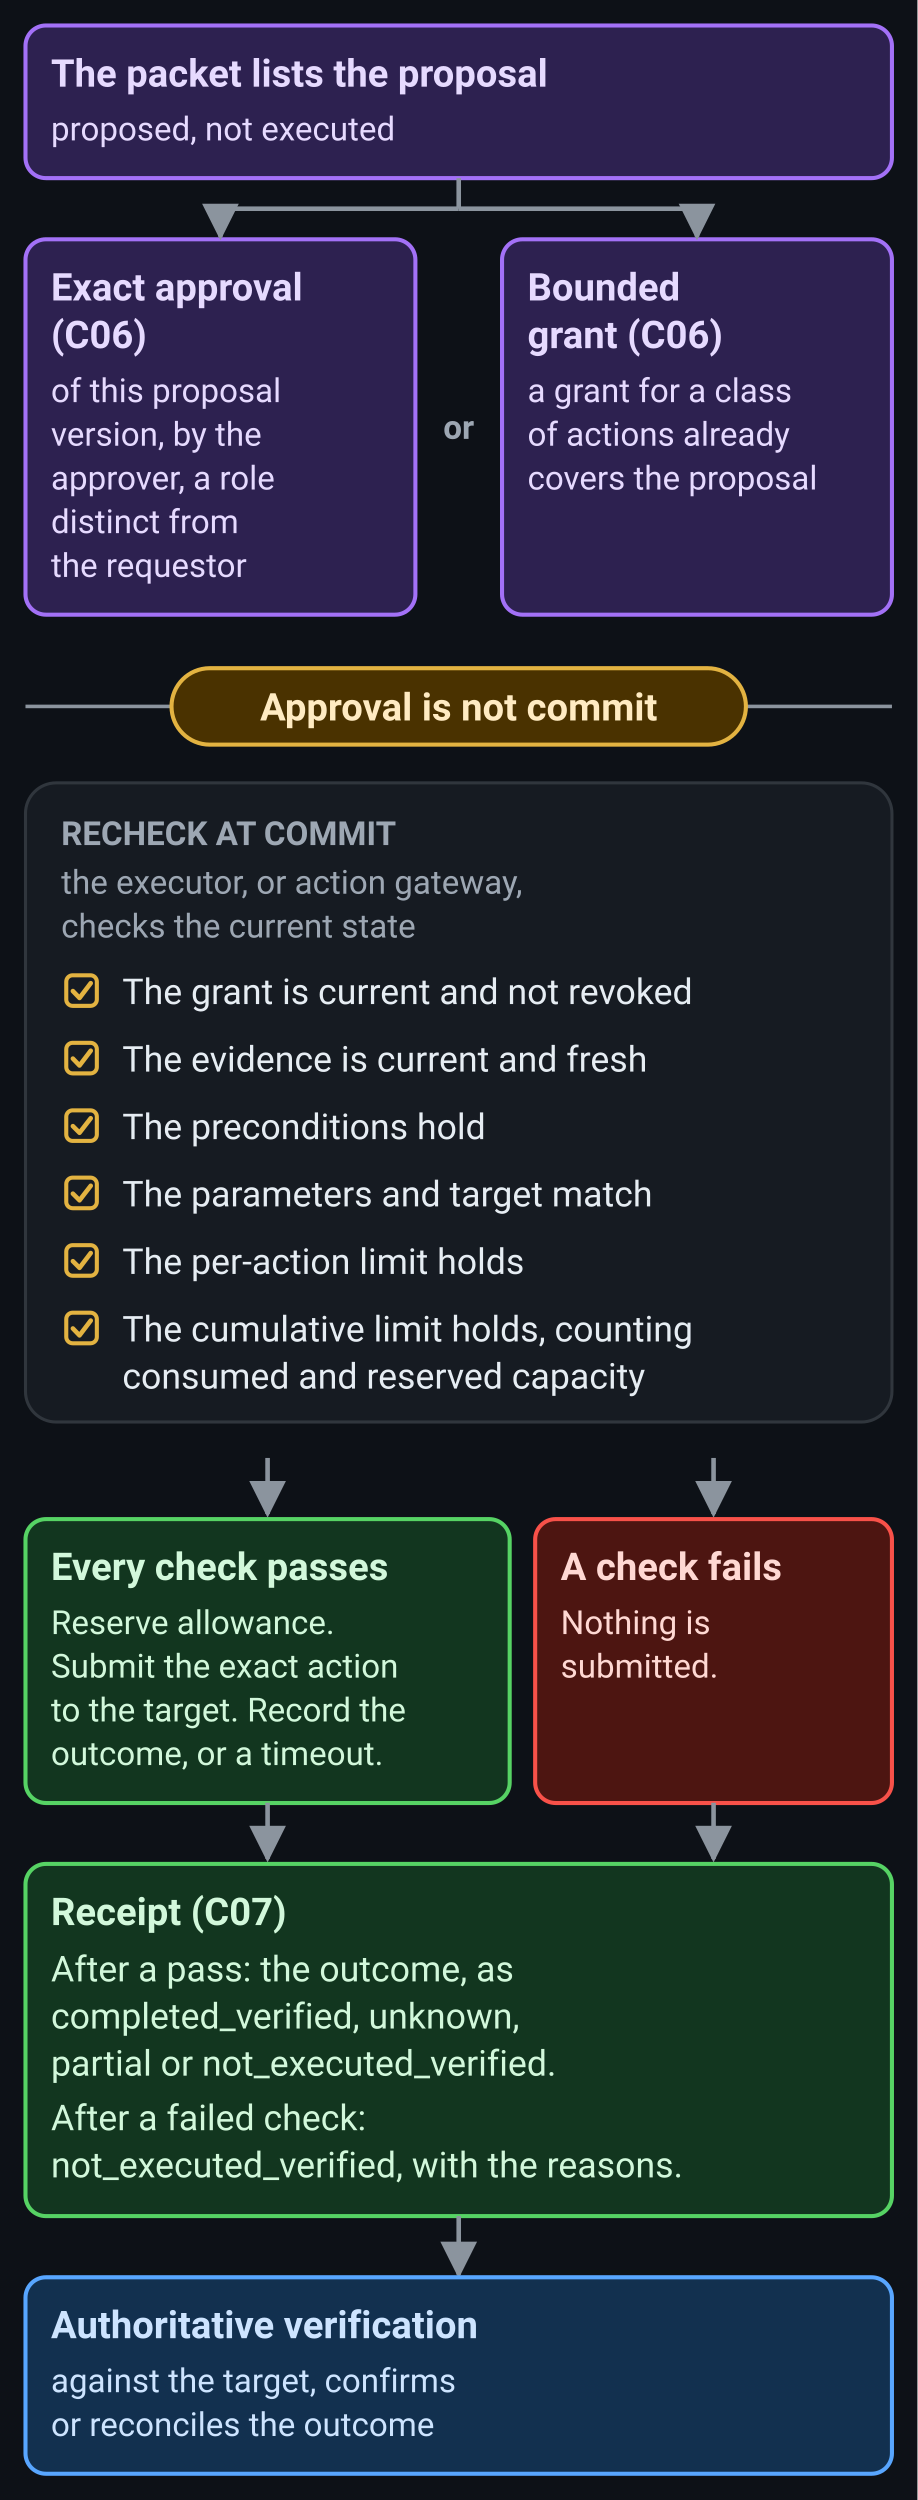
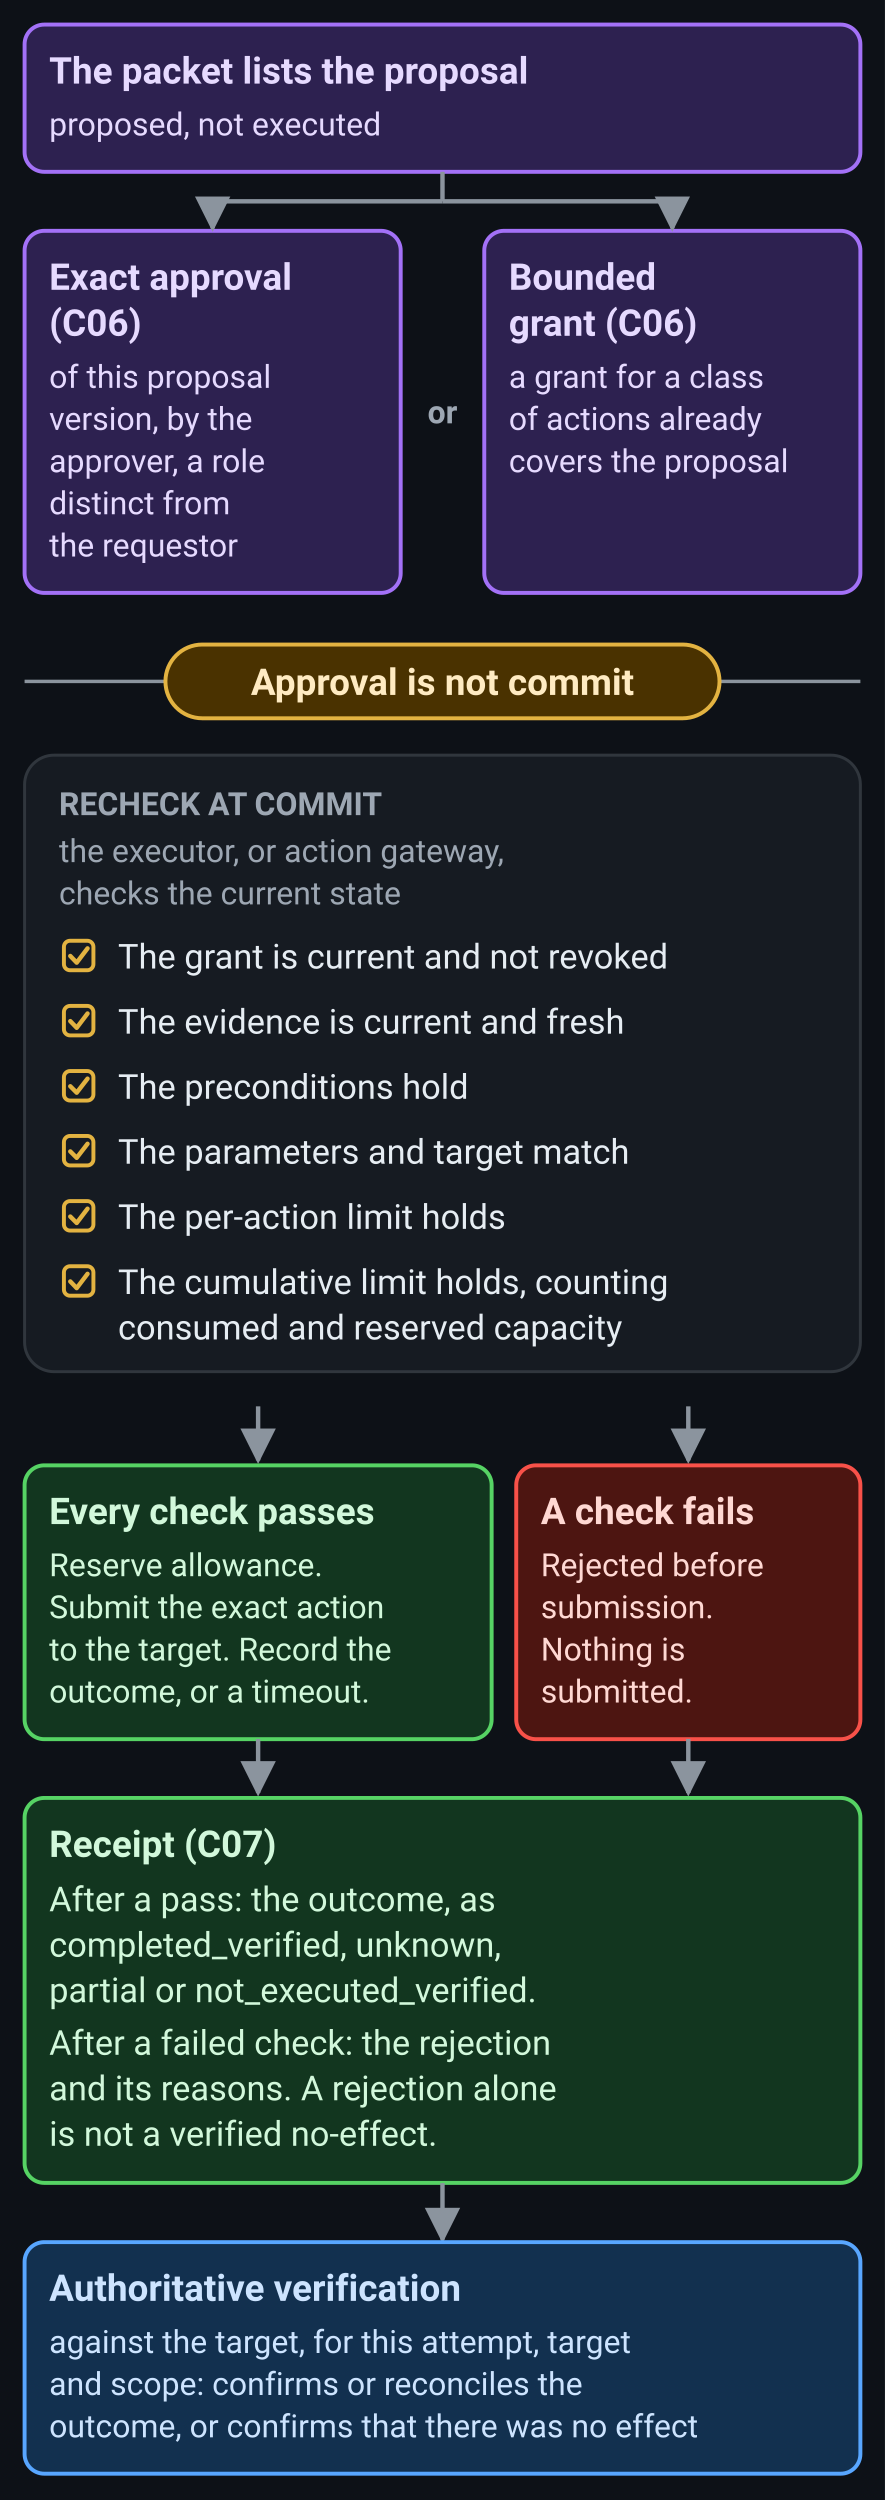
- <svg xmlns="http://www.w3.org/2000/svg" viewBox="0 0 360 981" width="360" height="981" role="img" aria-labelledby="t d" font-family="-apple-system, 'Segoe UI', Roboto, Helvetica, Arial, sans-serif">
+ <svg xmlns="http://www.w3.org/2000/svg" viewBox="0 0 360 1017" width="360" height="1017" role="img" aria-labelledby="t d" font-family="-apple-system, 'Segoe UI', Roboto, Helvetica, Arial, sans-serif">
  <defs>
    <marker id="arr" viewBox="0 0 10 10" refX="9" refY="5" markerWidth="8" markerHeight="8" orient="auto-start-reverse">
      <path d="M0 0 L10 5 L0 10 z" fill="#8b949e" />
    </marker>
    <marker id="arrs" viewBox="0 0 10 10" refX="9" refY="5" markerWidth="5.5" markerHeight="5.5" orient="auto-start-reverse">
      <path d="M0 0 L10 5 L0 10 z" fill="#8b949e" />
    </marker>
  </defs>
-   <rect width="360" height="981" fill="#0d1117" />
+   <rect width="360" height="1017" fill="#0d1117" />
  <rect x="10.0" y="10.0" width="340.0" height="59.9" rx="8" fill="#2D2150" stroke="#A371F7" stroke-width="1.6" />
  <text x="20.0" y="34.0" font-size="15" text-anchor="start" font-weight="700" fill="#E6DAFF">The packet lists the proposal</text>
  <text x="20.0" y="55.1" font-size="13" text-anchor="start" fill="#E6DAFF">proposed, not executed</text>
  <rect x="10.0" y="93.9" width="153.0" height="147.3" rx="8" fill="#2D2150" stroke="#A371F7" stroke-width="1.6" />
  <text x="20.0" y="117.9" font-size="15" text-anchor="start" font-weight="700" fill="#E6DAFF">Exact approval</text>
  <text x="20.0" y="136.6" font-size="15" text-anchor="start" font-weight="700" fill="#E6DAFF">(C06)</text>
  <text x="20.0" y="157.8" font-size="13" text-anchor="start" fill="#E6DAFF">of this proposal</text>
  <text x="20.0" y="174.9" font-size="13" text-anchor="start" fill="#E6DAFF">version, by the</text>
  <text x="20.0" y="192.1" font-size="13" text-anchor="start" fill="#E6DAFF">approver, a role</text>
  <text x="20.0" y="209.2" font-size="13" text-anchor="start" fill="#E6DAFF">distinct from</text>
  <text x="20.0" y="226.4" font-size="13" text-anchor="start" fill="#E6DAFF">the requestor</text>
  <rect x="197.0" y="93.9" width="153.0" height="147.3" rx="8" fill="#2D2150" stroke="#A371F7" stroke-width="1.6" />
  <text x="207.0" y="117.9" font-size="15" text-anchor="start" font-weight="700" fill="#E6DAFF">Bounded</text>
  <text x="207.0" y="136.6" font-size="15" text-anchor="start" font-weight="700" fill="#E6DAFF">grant (C06)</text>
  <text x="207.0" y="157.8" font-size="13" text-anchor="start" fill="#E6DAFF">a grant for a class</text>
  <text x="207.0" y="174.9" font-size="13" text-anchor="start" fill="#E6DAFF">of actions already</text>
  <text x="207.0" y="192.1" font-size="13" text-anchor="start" fill="#E6DAFF">covers the proposal</text>
  <path d="M180.0 69.9 L180.0 81.9" fill="none" stroke="#8b949e" stroke-width="1.8" />
  <path d="M180.0 81.9 L86.5 81.9 L86.5 92.9" fill="none" stroke="#8b949e" stroke-width="1.8" marker-end="url(#arr)" />
  <path d="M180.0 81.9 L273.5 81.9 L273.5 92.9" fill="none" stroke="#8b949e" stroke-width="1.8" marker-end="url(#arr)" />
  <text x="180.0" y="172.2" font-size="13" text-anchor="middle" font-weight="700" fill="#9da7b3">or</text>
  <path d="M10.0 277.2 L350.0 277.2" fill="none" stroke="#8b949e" stroke-width="1.4" />
  <rect x="67.3" y="262.2" width="225.4" height="30.0" rx="15" fill="#4A3200" stroke="#E3B341" stroke-width="1.6" />
  <text x="180.0" y="282.7" font-size="15" text-anchor="middle" font-weight="700" fill="#FFEBC2">Approval is not commit</text>
  <rect x="10.0" y="307.2" width="340.0" height="250.8" rx="12" fill="#161b22" stroke="#30363d" stroke-width="1.2" />
  <text x="24.0" y="331.6" font-size="13" text-anchor="start" font-weight="700" fill="#9da7b3">RECHECK AT COMMIT</text>
  <text x="24.0" y="350.7" font-size="13" text-anchor="start" fill="#9da7b3">the executor, or action gateway,</text>
  <text x="24.0" y="367.9" font-size="13" text-anchor="start" fill="#9da7b3">checks the current state</text>
  <text x="48.0" y="394.0" font-size="14" text-anchor="start" fill="#e6edf3">The grant is current and not revoked</text>
  <rect x="26.0" y="382.7" width="12" height="12" rx="2.5" fill="none" stroke="#E3B341" stroke-width="1.6" />
  <path d="M28.6 388.9 L31.2 391.6 L35.6 385.8" fill="none" stroke="#E3B341" stroke-width="1.8" stroke-linecap="round" stroke-linejoin="round" />
  <text x="48.0" y="420.5" font-size="14" text-anchor="start" fill="#e6edf3">The evidence is current and fresh</text>
  <rect x="26.0" y="409.2" width="12" height="12" rx="2.5" fill="none" stroke="#E3B341" stroke-width="1.6" />
  <path d="M28.6 415.4 L31.2 418.1 L35.6 412.3" fill="none" stroke="#E3B341" stroke-width="1.8" stroke-linecap="round" stroke-linejoin="round" />
  <text x="48.0" y="447.0" font-size="14" text-anchor="start" fill="#e6edf3">The preconditions hold</text>
  <rect x="26.0" y="435.7" width="12" height="12" rx="2.5" fill="none" stroke="#E3B341" stroke-width="1.6" />
  <path d="M28.6 441.9 L31.2 444.5 L35.6 438.8" fill="none" stroke="#E3B341" stroke-width="1.8" stroke-linecap="round" stroke-linejoin="round" />
  <text x="48.0" y="473.4" font-size="14" text-anchor="start" fill="#e6edf3">The parameters and target match</text>
  <rect x="26.0" y="462.1" width="12" height="12" rx="2.5" fill="none" stroke="#E3B341" stroke-width="1.6" />
  <path d="M28.6 468.4 L31.2 471.0 L35.6 465.3" fill="none" stroke="#E3B341" stroke-width="1.8" stroke-linecap="round" stroke-linejoin="round" />
  <text x="48.0" y="499.9" font-size="14" text-anchor="start" fill="#e6edf3">The per-action limit holds</text>
  <rect x="26.0" y="488.6" width="12" height="12" rx="2.5" fill="none" stroke="#E3B341" stroke-width="1.6" />
  <path d="M28.6 494.9 L31.2 497.5 L35.6 491.7" fill="none" stroke="#E3B341" stroke-width="1.8" stroke-linecap="round" stroke-linejoin="round" />
  <text x="48.0" y="526.4" font-size="14" text-anchor="start" fill="#e6edf3">The cumulative limit holds, counting</text>
  <text x="48.0" y="544.9" font-size="14" text-anchor="start" fill="#e6edf3">consumed and reserved capacity</text>
  <rect x="26.0" y="515.1" width="12" height="12" rx="2.5" fill="none" stroke="#E3B341" stroke-width="1.6" />
  <path d="M28.6 521.3 L31.2 524.0 L35.6 518.2" fill="none" stroke="#E3B341" stroke-width="1.8" stroke-linecap="round" stroke-linejoin="round" />
  <path d="M105.0 572.1 L105.0 594.1" fill="none" stroke="#8b949e" stroke-width="1.8" marker-end="url(#arr)" />
  <path d="M280.0 572.1 L280.0 594.1" fill="none" stroke="#8b949e" stroke-width="1.8" marker-end="url(#arr)" />
  <rect x="10.0" y="596.1" width="190.0" height="111.4" rx="8" fill="#12361F" stroke="#56D364" stroke-width="1.6" />
  <text x="20.0" y="620.0" font-size="15" text-anchor="start" font-weight="700" fill="#D2F8DB">Every check passes</text>
  <text x="20.0" y="641.2" font-size="13" text-anchor="start" fill="#D2F8DB">Reserve allowance.</text>
  <text x="20.0" y="658.3" font-size="13" text-anchor="start" fill="#D2F8DB">Submit the exact action</text>
  <text x="20.0" y="675.5" font-size="13" text-anchor="start" fill="#D2F8DB">to the target. Record the</text>
  <text x="20.0" y="692.6" font-size="13" text-anchor="start" fill="#D2F8DB">outcome, or a timeout.</text>
  <rect x="210.0" y="596.1" width="140.0" height="111.4" rx="8" fill="#4D1511" stroke="#F85149" stroke-width="1.6" />
  <text x="220.0" y="620.0" font-size="15" text-anchor="start" font-weight="700" fill="#FFD8D3">A check fails</text>
-   <text x="220.0" y="641.2" font-size="13" text-anchor="start" fill="#FFD8D3">Nothing is</text>
-   <text x="220.0" y="658.3" font-size="13" text-anchor="start" fill="#FFD8D3">submitted.</text>
+   <text x="220.0" y="641.2" font-size="13" text-anchor="start" fill="#FFD8D3">Rejected before</text>
+   <text x="220.0" y="658.3" font-size="13" text-anchor="start" fill="#FFD8D3">submission.</text>
+   <text x="220.0" y="675.5" font-size="13" text-anchor="start" fill="#FFD8D3">Nothing is</text>
+   <text x="220.0" y="692.6" font-size="13" text-anchor="start" fill="#FFD8D3">submitted.</text>
  <path d="M105.0 707.4 L105.0 729.4" fill="none" stroke="#8b949e" stroke-width="1.8" marker-end="url(#arr)" />
  <path d="M280.0 707.4 L280.0 729.4" fill="none" stroke="#8b949e" stroke-width="1.8" marker-end="url(#arr)" />
-   <rect x="10.0" y="731.4" width="340.0" height="138.2" rx="8" fill="#12361F" stroke="#56D364" stroke-width="1.6" />
+   <rect x="10.0" y="731.4" width="340.0" height="156.6" rx="8" fill="#12361F" stroke="#56D364" stroke-width="1.6" />
  <text x="20.0" y="755.4" font-size="15" text-anchor="start" font-weight="700" fill="#D2F8DB">Receipt (C07)</text>
  <text x="20.0" y="777.5" font-size="14" text-anchor="start" fill="#D2F8DB">After a pass: the outcome, as</text>
  <text x="20.0" y="796.0" font-size="14" text-anchor="start" fill="#D2F8DB">completed_verified, unknown,</text>
  <text x="20.0" y="814.5" font-size="14" text-anchor="start" fill="#D2F8DB">partial or not_executed_verified.</text>
-   <text x="20.0" y="835.9" font-size="14" text-anchor="start" fill="#D2F8DB">After a failed check:</text>
-   <text x="20.0" y="854.4" font-size="14" text-anchor="start" fill="#D2F8DB">not_executed_verified, with the reasons.</text>
-   <path d="M180.0 869.6 L180.0 892.6" fill="none" stroke="#8b949e" stroke-width="1.8" marker-end="url(#arr)" />
-   <rect x="10.0" y="893.6" width="340.0" height="77.1" rx="8" fill="#12304F" stroke="#58A6FF" stroke-width="1.6" />
-   <text x="20.0" y="917.5" font-size="15" text-anchor="start" font-weight="700" fill="#CDE4FF">Authoritative verification</text>
-   <text x="20.0" y="938.7" font-size="13" text-anchor="start" fill="#CDE4FF">against the target, confirms</text>
-   <text x="20.0" y="955.9" font-size="13" text-anchor="start" fill="#CDE4FF">or reconciles the outcome</text>
+   <text x="20.0" y="835.9" font-size="14" text-anchor="start" fill="#D2F8DB">After a failed check: the rejection</text>
+   <text x="20.0" y="854.4" font-size="14" text-anchor="start" fill="#D2F8DB">and its reasons. A rejection alone</text>
+   <text x="20.0" y="872.9" font-size="14" text-anchor="start" fill="#D2F8DB">is not a verified no-effect.</text>
+   <path d="M180.0 888.1 L180.0 911.1" fill="none" stroke="#8b949e" stroke-width="1.8" marker-end="url(#arr)" />
+   <rect x="10.0" y="912.1" width="340.0" height="94.2" rx="8" fill="#12304F" stroke="#58A6FF" stroke-width="1.6" />
+   <text x="20.0" y="936.0" font-size="15" text-anchor="start" font-weight="700" fill="#CDE4FF">Authoritative verification</text>
+   <text x="20.0" y="957.2" font-size="13" text-anchor="start" fill="#CDE4FF">against the target, for this attempt, target</text>
+   <text x="20.0" y="974.3" font-size="13" text-anchor="start" fill="#CDE4FF">and scope: confirms or reconciles the</text>
+   <text x="20.0" y="991.5" font-size="13" text-anchor="start" fill="#CDE4FF">outcome, or confirms that there was no effect</text>
</svg>
